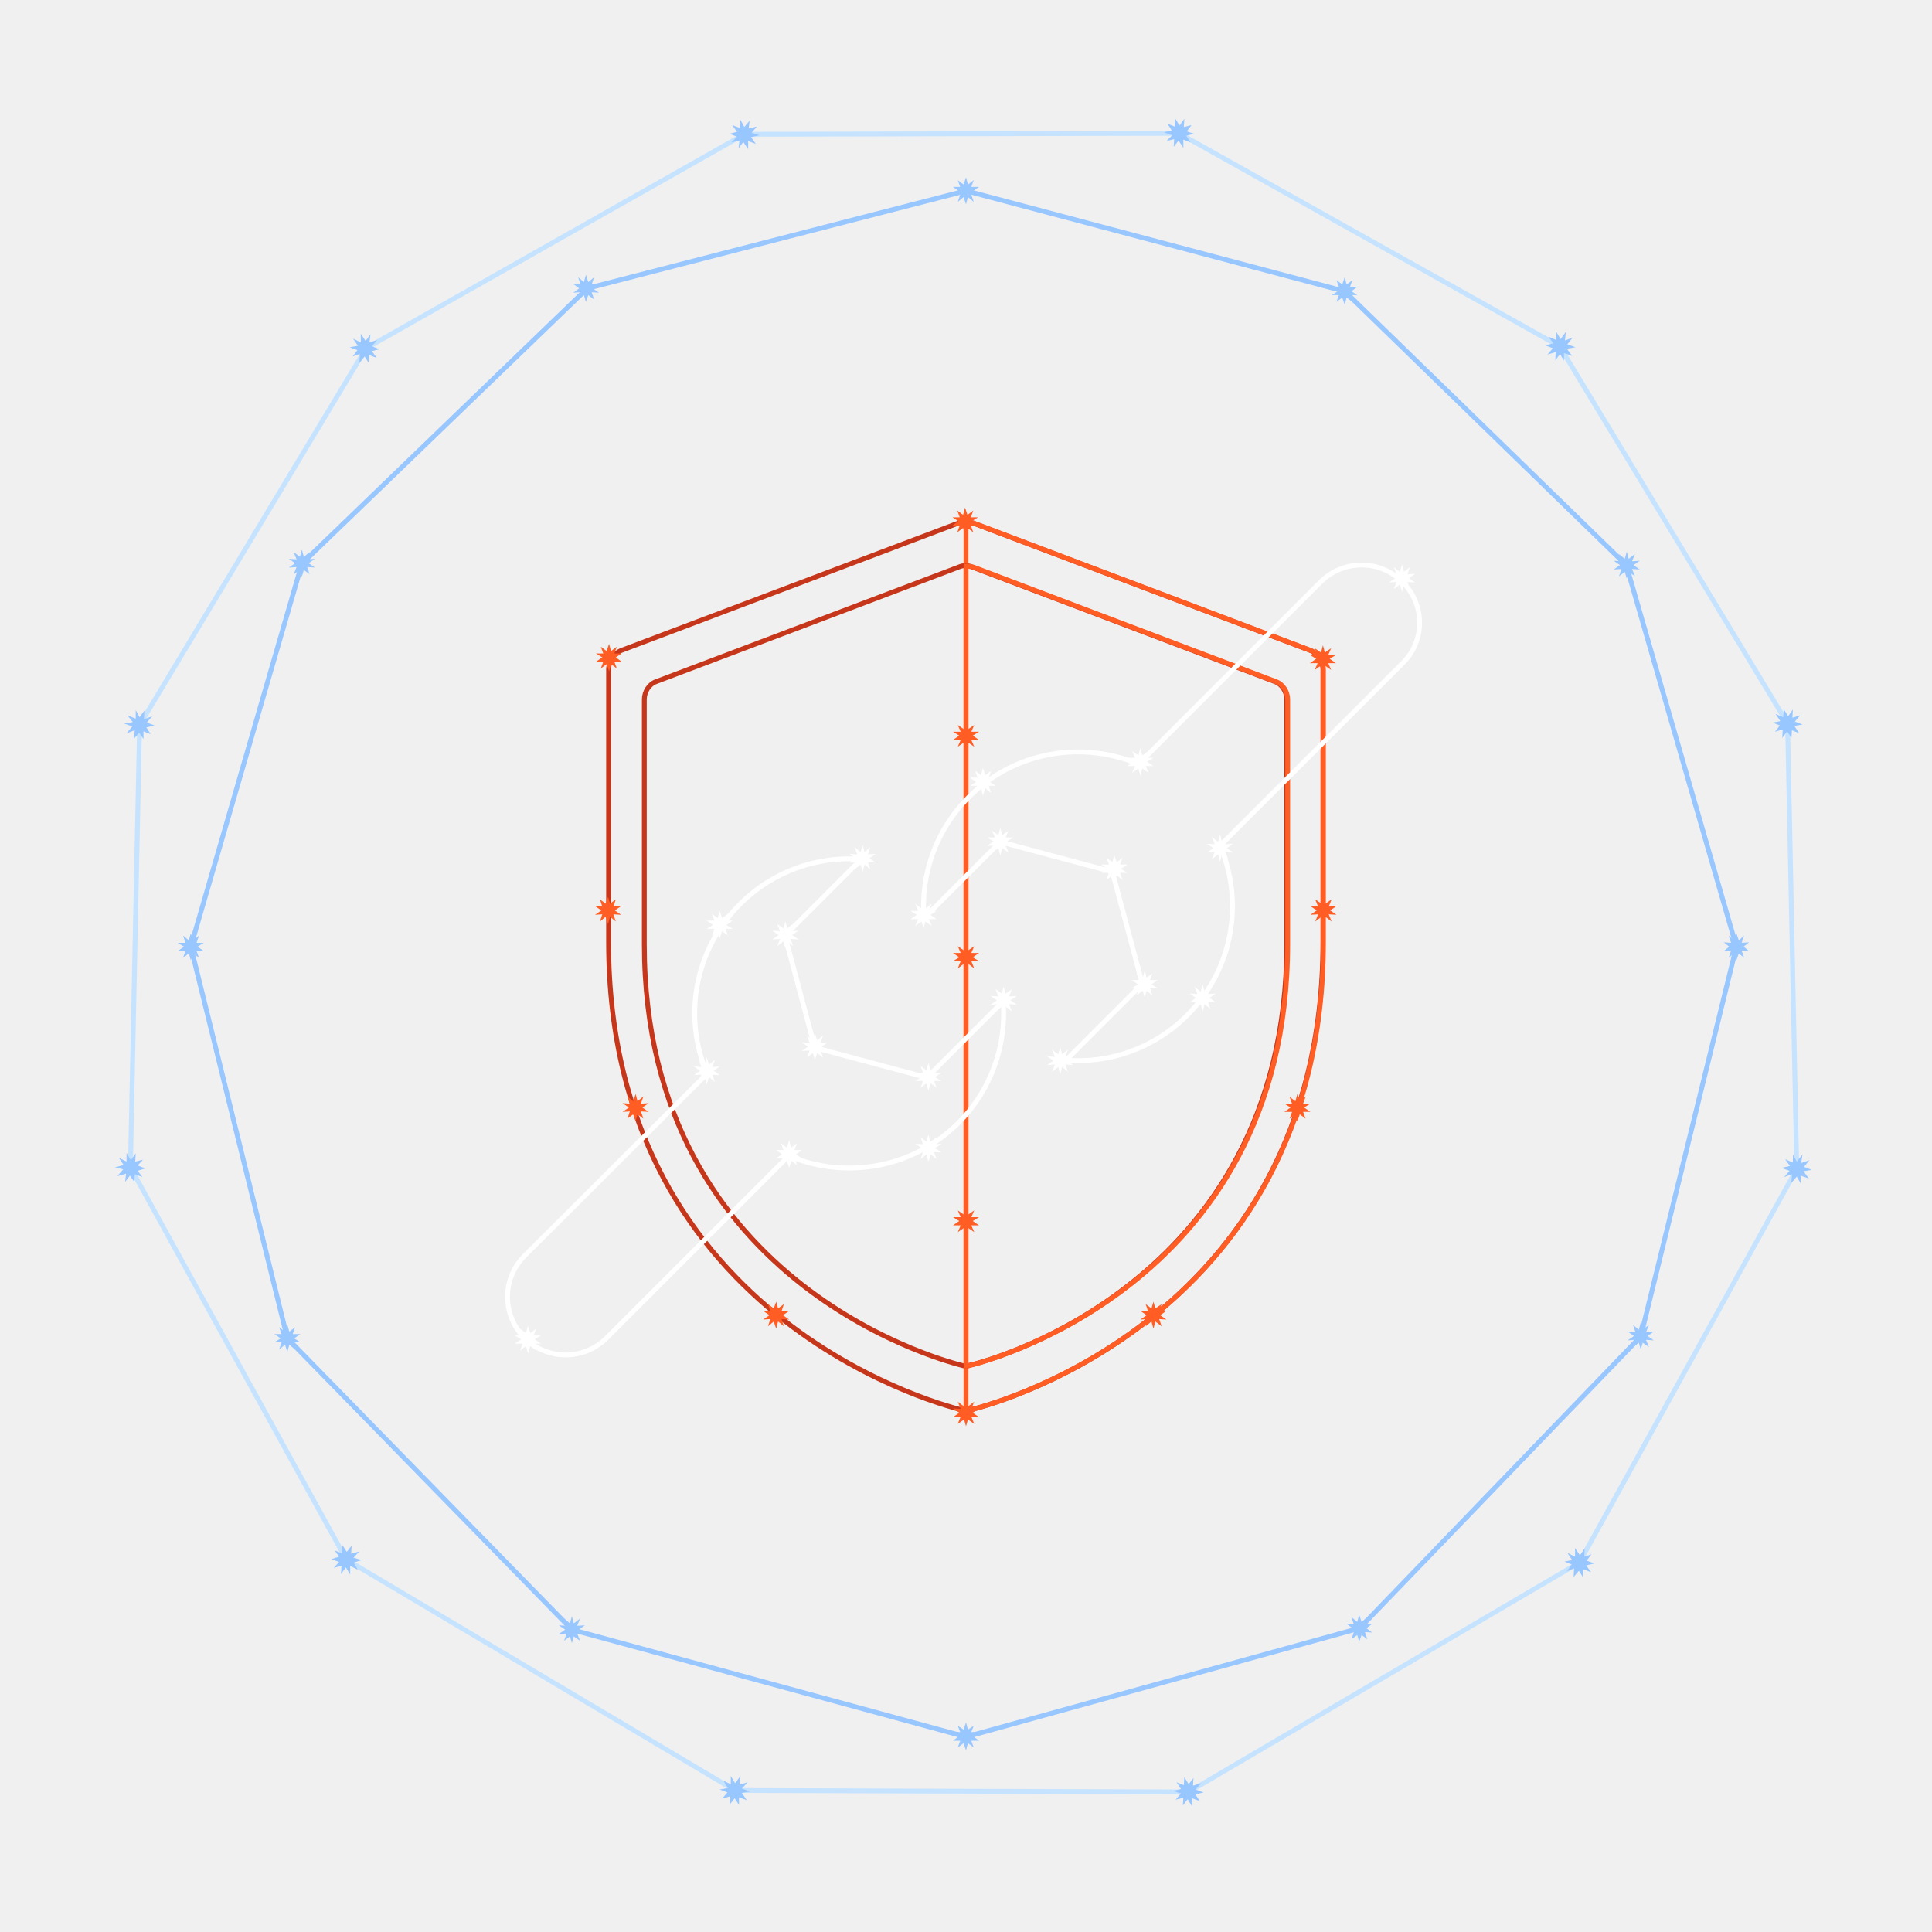
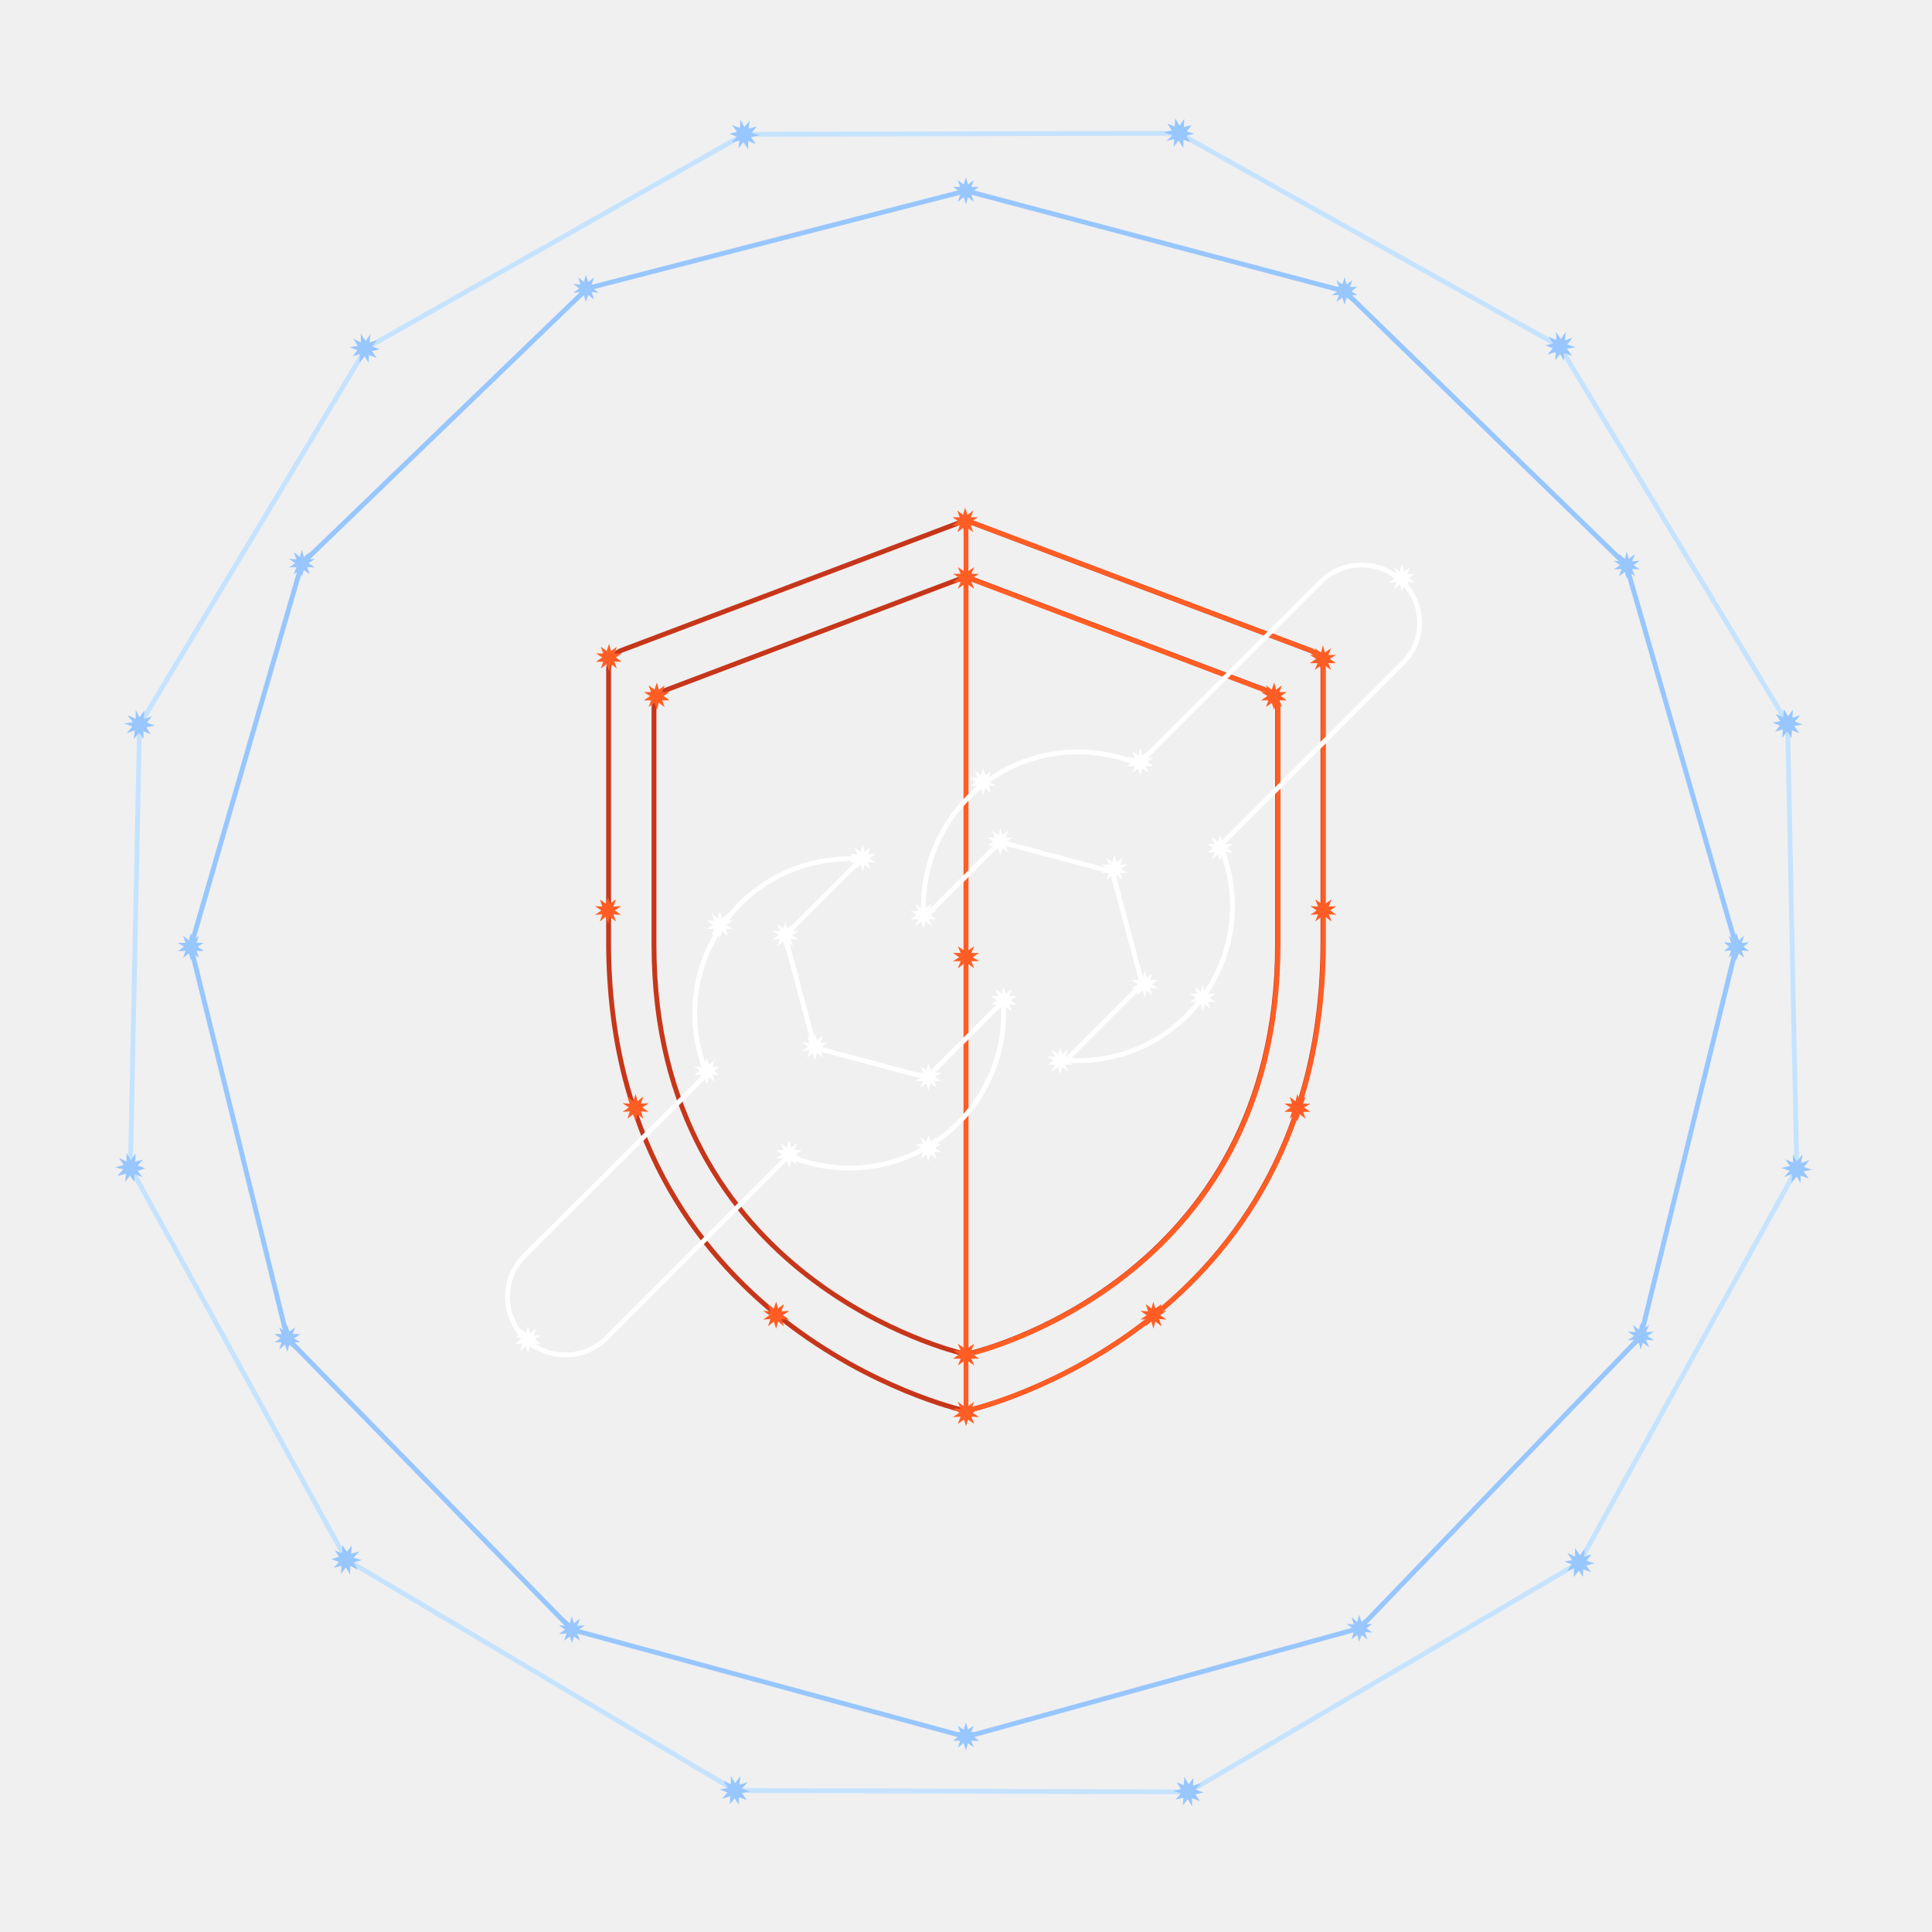
<svg xmlns="http://www.w3.org/2000/svg" xml:space="preserve" id="esl-logo" x="0" y="0" baseProfile="tiny" version="1.2" viewBox="0 0 400 400">
  <g id="esl-logo-shield">
    <path id="esl-logo-shield-main_1_" fill="none" stroke="#C6361A" stroke-miterlimit="10" d="M200 292c-.3 0-.6 0-.9-.1-.7-.2-73.1-17-73.1-96.9v-56.3c0-1.8 1.1-3.5 2.8-4.1l69.6-26.3c1-.4 2.1-.4 3.1 0l69.6 26.3c1.7.6 2.8 2.3 2.8 4.1V195c0 79.9-72.3 96.8-73.1 96.9-.2.1-.5.1-.8.1z" />
    <path id="esl-logo-shield-main-right" fill="none" stroke="#FF5D24" stroke-miterlimit="10" d="M200 108v184c.3 0 .6 0 .9-.1.7-.2 73.1-17 73.1-96.9v-56.3c0-1.8-1.1-3.5-2.8-4.1l-69.6-26.3c-.6-.2-1.1-.3-1.6-.3z" />
-     <path id="esl-logo-shield-inner" fill="none" stroke="#C6361A" stroke-miterlimit="10" d="M200 282.8c-.3 0-.5 0-.8-.1-.6-.2-65.8-15.3-65.8-87.2v-50.7c0-1.6 1-3.2 2.5-3.7l62.6-23.7c.9-.4 1.9-.4 2.8 0l62.6 23.7c1.5.5 2.5 2.1 2.5 3.7v50.7c0 71.9-65.1 87.1-65.8 87.2-.1.1-.3.1-.6.1z" />
-     <path id="esl-logo-shield-inner-right" fill="none" stroke="#FF5D24" stroke-miterlimit="10" d="M200 117.2v165.6c.3 0 .5 0 .8-.1.6-.2 65.8-15.3 65.8-87.2v-50.7c0-1.6-1-3.2-2.5-3.7l-62.6-23.7c-.6-.1-1.1-.2-1.5-.2z" />
+     <path id="esl-logo-shield-inner" fill="none" stroke="#C6361A" stroke-miterlimit="10" d="M200 280.3c-.3 0-.5 0-.8-.1-.6-.2-63.8-14.8-63.8-84.6v-49.1c0-1.6 1-3.1 2.4-3.6l60.8-23c.9-.3 1.8-.3 2.7 0l60.8 23c1.5.5 2.4 2 2.4 3.6v49.1c0 69.8-63.1 84.5-63.8 84.6-.2.1-.4.1-.7.1z" />
+     <path id="esl-logo-shield-inner-right" fill="none" stroke="#FF5D24" stroke-miterlimit="10" d="M200 119.7V280.4c.3 0 .5 0 .8-.1.6-.2 63.8-14.8 63.8-84.6v-49.1c0-1.6-1-3.1-2.4-3.6l-60.8-23c-.5-.2-1-.3-1.4-.3z" />
    <g id="esl-logo-shield-stars" fill="#FF5D24">
      <path d="m126.1 133.3.4 1.5 1.2-.9-.5 1.4h1.5l-1.2.8 1.2.9h-1.5l.5 1.4-1.2-.9-.4 1.5-.5-1.5-1.2.9.5-1.4h-1.5l1.3-.9-1.3-.8h1.5l-.5-1.4 1.2.9z" />
      <path d="m125.9 185.7.4 1.4 1.2-.9-.5 1.5 1.6-.1-1.3.9 1.3.9-1.6-.1.5 1.5-1.2-1-.4 1.5-.5-1.5-1.2 1 .5-1.5-1.5.1 1.3-.9-1.3-.9 1.5.1-.5-1.5 1.2.9z" />
      <path d="m200 289.7.4 1.5 1.3-1-.6 1.5 1.6-.1-1.3.9 1.3.9-1.6-.1.6 1.5-1.3-.9-.4 1.4-.4-1.4-1.3.9.6-1.5-1.6.1 1.3-.9-1.3-.9 1.6.1-.6-1.5 1.3 1z" />
      <path d="m131.6 226.5.4 1.5 1.2-1-.5 1.5 1.6-.1-1.3.9 1.3.9-1.6-.1.5 1.5-1.2-.9-.4 1.4-.5-1.4-1.2.9.5-1.5-1.5.1 1.3-.9-1.3-.9 1.5.1-.5-1.5 1.2 1z" />
      <path d="m268.6 226.5.5 1.5 1.2-.9-.5 1.4h1.5l-1.3.8 1.3.9h-1.5l.5 1.4-1.2-.9-.5 1.5-.4-1.5-1.2.9.5-1.4h-1.6l1.3-.9-1.3-.8h1.6l-.5-1.4 1.2.9z" />
      <path d="m274 185.7.4 1.4 1.3-.9-.6 1.5 1.6-.1-1.3.9 1.3.9-1.6-.1.6 1.5-1.3-1-.4 1.5-.4-1.5-1.3 1 .6-1.5-1.6.1 1.3-.9-1.3-.9 1.6.1-.6-1.5 1.3.9z" />
      <path d="m273.9 133.6.4 1.5 1.3-.9-.6 1.4h1.6l-1.3.8 1.3.9H275l.6 1.4-1.3-.9-.4 1.5-.4-1.5-1.3.9.6-1.4h-1.6l1.3-.9-1.3-.8h1.6l-.6-1.4 1.3.9z" />
-       <path d="m200 149.5.4 1.5 1.3-.9-.6 1.4h1.6l-1.3.8 1.3.9h-1.6l.6 1.4-1.3-.9-.4 1.5-.4-1.5-1.3.9.6-1.4h-1.6l1.3-.9-1.3-.8h1.6l-.6-1.4 1.3.9z" />
+       <path d="m200 116.8.4 1.5 1.3-.9-.6 1.4h1.6l-1.3.8 1.3.9h-1.6l.6 1.4-1.3-.9-.4 1.5-.4-1.5-1.3.9.6-1.4h-1.6l1.3-.9-1.3-.8h1.6l-.6-1.4 1.3.9z" />
      <path d="m199.8 105.1.5 1.5 1.2-.9-.5 1.4h1.5l-1.3.8 1.3.9H201l.5 1.4-1.2-.9-.5 1.5-.4-1.5-1.2.9.5-1.4h-1.5l1.2-.9-1.2-.8h1.5l-.5-1.4 1.2.9z" />
      <path d="m200 195.4.4 1.4 1.3-.9-.6 1.4h1.6l-1.3.9 1.3.8h-1.6l.6 1.5-1.3-1-.4 1.5-.4-1.5-1.3 1 .6-1.5h-1.6l1.3-.8-1.3-.9h1.6l-.6-1.4 1.3.9z" />
-       <path d="m200 250 .4 1.5 1.3-.9-.6 1.4h1.6l-1.3.8 1.3.9h-1.6l.6 1.4-1.3-.9-.4 1.5-.4-1.5-1.3.9.6-1.4h-1.6l1.3-.9-1.3-.8h1.6l-.6-1.4 1.3.9z" />
+       <path d="m200 277.6.4 1.5 1.3-.9-.6 1.4h1.6l-1.3.8 1.3.9h-1.6l.6 1.4-1.3-.9-.4 1.5-.4-1.5-1.3.9.6-1.4h-1.6l1.3-.9-1.3-.8h1.6l-.6-1.4 1.3.9z" />
      <path d="m238.8 269.5.4 1.4 1.3-.9-.5 1.5 1.5-.1-1.3.9 1.3.9-1.5-.1.5 1.5-1.3-1-.4 1.5-.4-1.5-1.2 1 .5-1.5-1.6.1 1.3-.9-1.3-.9 1.6.1-.5-1.5 1.2.9z" />
      <path d="m160.7 269.5.4 1.4 1.2-.9-.5 1.5 1.6-.1-1.3.9 1.3.9-1.6-.1.5 1.5-1.2-1-.4 1.5-.5-1.5-1.2 1 .5-1.5-1.5.1 1.3-.9-1.3-.9 1.5.1-.5-1.5 1.2.9z" />
+       <path d="m263.8 141.3.4 1.5 1.2-.9-.5 1.4h1.5l-1.2.8 1.2.9h-1.5l.5 1.4-1.2-.9-.4 1.5-.5-1.5-1.2.9.5-1.4h-1.5l1.3-.9-1.3-.8h1.5l-.5-1.4 1.2.9z" />
+       <path d="m136 141.3.4 1.5 1.2-.9-.5 1.4h1.5l-1.2.8 1.2.9h-1.5l.5 1.4-1.2-.9-.4 1.5-.5-1.5-1.2.9.5-1.4h-1.5l1.3-.9-1.3-.8h1.5l-.5-1.4 1.2.9z" />
    </g>
  </g>
  <g id="esl-logo-wrenches">
    <g id="esl-logo-wrench-left">
      <path id="esl-logo-wrench-left-main" fill="none" stroke="#FFF" stroke-miterlimit="10" d="m207.7 207.3-15.8 15.8-23.2-6.2-6.2-23.2 15.8-15.8c-9-.7-18.2 2.4-25.1 9.3-9.5 9.5-11.8 23.5-6.8 35.1L108.6 260c-4.7 4.7-4.7 12.3 0 17s12.3 4.7 17 0l37.7-37.7c11.6 4.9 25.6 2.7 35.1-6.8 6.9-6.9 10-16.2 9.3-25.2z" />
      <g id="esl-logo-wrench-left-stars" fill="#FFF">
        <path d="m162.6 190.8.4 1.4 1.2-.9-.5 1.5 1.6-.1-1.3.9 1.3.9-1.6-.1.5 1.5-1.2-1-.4 1.5-.4-1.5-1.3 1 .6-1.5-1.6.1 1.3-.9-1.3-.9 1.6.1-.6-1.5 1.3.9z" />
        <path d="m178.6 174.9.4 1.5 1.2-1-.5 1.5 1.6-.1-1.3.9 1.3.9-1.6-.1.5 1.5-1.2-1-.4 1.5-.4-1.5-1.3 1 .6-1.5-1.6.1 1.3-.9-1.3-.9 1.6.1-.6-1.5 1.3 1z" />
        <path d="m168.7 213.9.5 1.5 1.2-1-.5 1.5 1.5-.1-1.3.9 1.3.9-1.5-.1.5 1.5-1.2-1-.5 1.5-.4-1.5-1.2 1 .5-1.5-1.6.1 1.3-.9-1.3-.9 1.6.1-.5-1.5 1.2 1z" />
        <path d="m192.2 220.1.5 1.5 1.2-.9-.5 1.4h1.5l-1.3.9 1.3.8h-1.5l.5 1.4-1.2-.9-.5 1.5-.4-1.5-1.2.9.5-1.4h-1.6l1.3-.8-1.3-.9h1.6l-.5-1.4 1.2.9z" />
        <path d="m207.8 204.3.4 1.4 1.3-.9-.6 1.5 1.6-.1-1.3.9 1.3.9-1.6-.1.6 1.5-1.3-1-.4 1.5-.4-1.5-1.3 1 .6-1.5-1.6.1 1.3-.9-1.3-.9 1.6.1-.6-1.5 1.3.9z" />
        <path d="m146.3 218.9.5 1.5 1.2-1-.5 1.5 1.5-.1-1.2.9 1.2.9-1.5-.1.5 1.5-1.2-1-.5 1.5-.4-1.5-1.2 1 .5-1.5-1.5.1 1.2-.9-1.2-.9 1.5.1-.5-1.5 1.2 1z" />
        <path d="m163.4 236.1.4 1.5 1.2-.9-.5 1.4h1.5l-1.2.9 1.2.8h-1.5l.5 1.4-1.2-.9-.4 1.5-.5-1.5-1.2.9.5-1.4h-1.5l1.2-.8-1.2-.9h1.5l-.5-1.4 1.2.9z" />
        <path d="m149 188.6.5 1.5 1.2-.9-.5 1.4h1.5l-1.3.9 1.3.8h-1.5l.5 1.4-1.2-.9-.5 1.5-.4-1.5-1.2.9.5-1.4h-1.6l1.3-.8-1.3-.9h1.6l-.5-1.4 1.2.9z" />
        <path d="m192.2 234.9.5 1.5 1.2-1-.5 1.5 1.5-.1-1.3.9 1.3.9-1.5-.1.5 1.5-1.2-1-.5 1.5-.4-1.5-1.2 1 .5-1.5-1.6.1 1.3-.9-1.3-.9 1.6.1-.5-1.5 1.2 1z" />
        <path d="m109.3 274.5.5 1.5 1.2-.9-.5 1.4h1.5l-1.3.8 1.3.9h-1.5l.5 1.4-1.2-.9-.5 1.5-.4-1.5-1.2.9.5-1.4h-1.6l1.3-.9-1.3-.8h1.6l-.5-1.4 1.2.9z" />
      </g>
    </g>
    <g id="esl-logo-wrench-right">
      <path id="esl-logo-wrench-right-main" fill="none" stroke="#FFF" stroke-miterlimit="10" d="M290.4 120.5c-4.7-4.7-12.3-4.7-17 0l-37.7 37.7c-11.6-4.9-25.6-2.7-35.1 6.8-6.9 6.9-10 16.1-9.3 25.1l15.8-15.8 23.2 6.2 6.2 23.2-15.8 15.8c9 .7 18.2-2.4 25.1-9.3 9.5-9.5 11.8-23.5 6.8-35.1l37.7-37.7c4.8-4.6 4.8-12.2.1-16.9z" />
      <g id="esl-logo-wrench-right-stars" fill="#FFF">
        <path d="m191.2 186.6.4 1.5 1.3-1-.6 1.5h1.6l-1.3.8 1.3.9h-1.6l.6 1.4-1.3-.9-.4 1.4-.4-1.4-1.3.9.6-1.4h-1.6l1.3-.9-1.3-.8h1.6l-.6-1.5 1.3 1z" />
        <path d="m237 201 .4 1.4 1.2-.9-.5 1.4h1.6l-1.3.9 1.3.8h-1.6l.5 1.5-1.2-1-.4 1.5-.4-1.5-1.3 1 .6-1.5h-1.6l1.3-.8-1.3-.9h1.6l-.6-1.4 1.3.9z" />
        <path d="m236.1 154.9.4 1.5 1.3-.9-.6 1.4h1.6l-1.3.8 1.3.9h-1.6l.6 1.4-1.3-.9-.4 1.5-.4-1.5-1.3.9.6-1.4h-1.6l1.3-.9-1.3-.8h1.6l-.6-1.4 1.3.9z" />
        <path d="m207.1 171.4.4 1.5 1.3-.9-.6 1.4h1.6l-1.3.8 1.3.9h-1.6l.6 1.4-1.3-.9-.4 1.5-.4-1.5-1.3.9.6-1.4h-1.6l1.3-.9-1.3-.8h1.6l-.6-1.4 1.3.9z" />
        <path d="m203.5 159 .5 1.5 1.2-.9-.5 1.4h1.5l-1.3.9 1.3.8h-1.5l.5 1.5-1.2-1-.5 1.5-.4-1.5-1.2 1 .5-1.5h-1.6l1.3-.8-1.3-.9h1.6l-.5-1.4 1.2.9z" />
        <path d="m249 203.8.4 1.5 1.2-1-.5 1.5 1.6-.1-1.3.9 1.3.9-1.6-.1.5 1.5-1.2-1-.4 1.5-.4-1.5-1.3 1 .6-1.5-1.6.1 1.3-.9-1.3-.9 1.6.1-.6-1.5 1.3 1z" />
        <path d="m230.7 177.1.5 1.4 1.2-.9-.5 1.4h1.5l-1.3.9 1.3.8h-1.5l.5 1.5-1.2-1-.5 1.5-.4-1.5-1.2 1 .5-1.5H228l1.3-.8-1.3-.9h1.6l-.5-1.4 1.2.9z" />
        <path d="m219.5 216.8.4 1.5 1.2-1-.5 1.5 1.6-.1-1.3.9 1.3.9-1.6-.1.5 1.5-1.2-1-.4 1.5-.4-1.5-1.3 1 .6-1.5-1.6.1 1.3-.9-1.3-.9 1.6.1-.6-1.5 1.3 1z" />
        <path d="m252.6 172.8.4 1.5 1.3-1-.6 1.5 1.6-.1-1.3.9 1.3.9-1.6-.1.6 1.5-1.3-1-.4 1.5-.4-1.5-1.3 1 .6-1.5-1.6.1 1.3-.9-1.3-.9 1.6.1-.6-1.5 1.3 1z" />
        <path d="m290.3 116.9.4 1.5 1.2-1-.5 1.5 1.6-.1-1.3.9 1.3.9-1.6-.1.5 1.5-1.2-1-.4 1.5-.5-1.5-1.2 1 .5-1.5-1.5.1 1.3-.9-1.3-.9 1.5.1-.5-1.5 1.2 1z" />
      </g>
    </g>
  </g>
  <g id="esl-logo-border">
    <path id="esl-logo-border-outer" fill="none" stroke="#C5E3FF" stroke-miterlimit="10" d="m28.9 150.1 46.9-78 78.3-44.3 90-.2 78.8 44.1 47.2 78.1L372 242l-45 81.5-80.9 47.5-93.9-.3-80.5-47.8L27 241.7z" />
    <path id="esl-logo-border-inner" fill="none" stroke="#98C6FF" stroke-miterlimit="10" d="m62.5 116.7 59.1-57L200 39.5l78.4 20.8 58.3 56.7 22.8 79-19.8 80.7-58.2 60.4-81.5 22.5-81.6-22.2-58.9-60.3-20-81.1z" />
    <g id="esl-logo-border-outer-stars" fill="#98C6FF">
      <path d="m70.9 319.9.9 1.4 1-1.3-.1 1.7 1.7-.5-1.2 1.3 1.7.5-1.7.5.9 1.5-1.6-.8v1.8l-.9-1.5-1 1.4.1-1.7-1.6.4 1.1-1.2-1.6-.6 1.6-.5-.9-1.3 1.5.6z" />
      <path d="m245.2 367.9.9 1.5 1-1.3-.1 1.6 1.7-.5-1.2 1.3 1.7.6-1.7.4.9 1.4-1.6-.6v1.7l-.9-1.5-1 1.3.1-1.6-1.6.4 1.1-1.3-1.6-.5 1.6-.4-.9-1.4 1.5.6z" />
      <path d="m74.7 69.1 1 1.5 1-1.4-.2 1.7 1.6-.5-1.1 1.3 1.6.6-1.6.4 1 1.4-1.6-.6-.1 1.6-.8-1.3-1.1 1.3.1-1.8-1.5.5 1-1.3-1.6-.6 1.7-.3-1-1.5 1.6.8z" />
      <path d="m28.1 147 .8 1.5 1-1.4-.1 1.8 1.7-.6-1.1 1.3 1.6.6-1.7.4.9 1.4-1.5-.6v1.6l-.9-1.3-1.1 1.3.2-1.8-1.7.6 1.2-1.4-1.7-.6 1.8-.3-1.1-1.4 1.7.7z" />
      <path d="m153.3 24.8.8 1.5 1.1-1.3-.2 1.6 1.7-.4-1.1 1.3 1.6.5-1.7.4 1 1.4-1.6-.6v1.7l-1-1.5-1 1.3.2-1.6-1.7.4 1.2-1.2-1.6-.6 1.6-.4-1-1.4 1.6.6z" />
      <path d="m243.3 24.5.9 1.5 1-1.4-.1 1.7 1.6-.4-1 1.3 1.5.5-1.6.4.9 1.4-1.5-.6v1.7l-1-1.5-1 1.3.1-1.6-1.6.4 1.2-1.2-1.7-.6 1.6-.4-.9-1.4 1.5.6z" />
      <path d="m26.2 238.7.9 1.5 1-1.4-.1 1.7 1.6-.4-1.1 1.2 1.6.6-1.6.5 1 1.3-1.6-.6-.1 1.6-.9-1.3-1 1.3.2-1.7-1.8.5 1.2-1.4-1.7-.4 1.8-.5-1-1.5 1.6.8z" />
      <path d="m369.3 146.8.9 1.5 1-1.4-.1 1.7 1.6-.5-1.1 1.3 1.6.6-1.7.3 1 1.5-1.5-.6-.1 1.6-.9-1.4-1 1.4.1-1.8-1.6.5 1-1.3-1.5-.6 1.6-.3-1-1.5 1.6.7z" />
      <path d="m326.1 320.5 1 1.5 1-1.4-.1 1.7 1.5-.5-1 1.3 1.6.6-1.7.4 1 1.4-1.6-.6-.1 1.6-.8-1.3-1.1 1.3.1-1.8-1.5.6 1-1.4-1.5-.6 1.6-.3-1-1.5 1.6.8z" />
      <path d="m322.2 68.7.9 1.5 1.1-1.5-.2 1.8 1.6-.6-1.1 1.4 1.7.6-1.8.3 1.1 1.5-1.7-.6v1.6l-.8-1.4-1 1.3.1-1.7-1.7.5 1.1-1.3-1.6-.6 1.7-.4-1-1.4 1.6.7z" />
      <path d="m151.3 367.7.9 1.5 1.1-1.5-.2 1.8 1.7-.5-1.2 1.3 1.7.6-1.7.3 1 1.5-1.6-.6v1.6l-.9-1.4-1 1.3.1-1.7-1.7.5 1.1-1.3-1.6-.6 1.7-.3-.9-1.5 1.5.7z" />
      <path d="m371.2 239 .8 1.5 1.2-1.5-.3 1.8 1.7-.6-1.1 1.4 1.6.6-1.7.3 1.1 1.5-1.7-.6v1.6l-.8-1.4-1.1 1.3.1-1.8-1.6.6 1.1-1.3-1.7-.6 1.8-.4-1-1.4 1.6.7z" />
    </g>
    <g id="esl-logo-border-inner-stars" fill="#98C6FF">
      <path d="m59.5 274.3.4 1.4 1.2-.9-.5 1.4h1.6l-1.3.9 1.3.8h-1.6l.5 1.5-1.2-1-.4 1.5-.5-1.5-1.2 1 .5-1.5h-1.5l1.3-.8-1.3-.9h1.5l-.5-1.4 1.2.9z" />
      <path d="m200 356.6.4 1.5 1.2-.8-.5 1.3h1.6l-1.3.8 1.3 1h-1.6l.5 1.4-1.2-.9-.4 1.5-.5-1.5-1.2.9.5-1.4h-1.5l1.3-1-1.3-.8h1.5l-.5-1.3 1.2.8z" />
      <path d="m121.3 56.9.5 1.5 1.2-1-.5 1.5 1.5-.1-1.3.9 1.3.9-1.5-.1.5 1.5-1.2-.9-.5 1.4-.4-1.4-1.2.9.5-1.5-1.5.1 1.2-.9-1.2-.9 1.5.1-.5-1.5 1.2 1z" />
      <path d="m62.5 113.8.4 1.5 1.2-1-.5 1.5 1.6-.1-1.3.9 1.3.9-1.6-.1.5 1.5-1.2-.9-.4 1.4-.4-1.4-1.3.9.6-1.5-1.6.1 1.3-.9-1.3-.9 1.6.1-.6-1.5 1.3 1z" />
      <path d="m200 36.7.4 1.5 1.2-.9-.5 1.4h1.6l-1.3.9 1.3.7h-1.6l.5 1.5-1.2-1-.4 1.5-.5-1.5-1.2 1 .5-1.5h-1.5l1.3-.7-1.3-.9h1.5l-.5-1.4 1.2.9z" />
      <path d="m278.4 57.4.4 1.5 1.2-.9-.5 1.4h1.5l-1.2.9 1.2.8h-1.5l.5 1.4-1.2-.9-.4 1.5-.5-1.5-1.2.9.5-1.4h-1.5l1.3-.8-1.3-.9h1.5l-.5-1.4 1.2.9z" />
      <path d="m39.5 193.2.5 1.5 1.2-1-.5 1.5h1.5l-1.3.8 1.3.9h-1.5l.5 1.4-1.2-.9-.5 1.4-.4-1.4-1.2.9.5-1.4h-1.6l1.3-.9-1.3-.8h1.6l-.5-1.5 1.2 1z" />
      <path d="m359.5 193.2.5 1.5 1.1-1-.5 1.5 1.5-.1-1.1.9 1.1.9-1.5-.1.5 1.5-1.1-.9-.5 1.4-.5-1.4-1.1.9.5-1.5-1.5.1 1.1-.9-1.1-.9 1.5.1-.5-1.5 1.1 1z" />
      <path d="m281.4 334.3.5 1.5 1.2-1-.5 1.5 1.5-.1-1.2.9 1.2.9-1.5-.1.5 1.5-1.2-.9-.5 1.4-.4-1.4-1.2.9.5-1.5-1.5.1 1.2-.9-1.2-.9 1.5.1-.5-1.5 1.2 1z" />
      <path d="m336.8 114.2.4 1.5 1.3-1-.6 1.5 1.6-.1-1.3.9 1.3.9-1.6-.1.6 1.5-1.3-.9-.4 1.4-.4-1.4-1.2.9.5-1.5-1.6.1 1.3-.9-1.3-.9 1.6.1-.5-1.5 1.2 1z" />
      <path d="m118.4 334.6.4 1.5 1.3-1-.6 1.5 1.6-.1-1.3.9 1.3.9-1.6-.1.6 1.5-1.3-.9-.4 1.4-.4-1.4-1.2.9.5-1.5-1.6.1 1.3-.9-1.3-.9 1.6.1-.5-1.5 1.2 1z" />
      <path d="m339.7 273.8.4 1.5 1.3-1-.6 1.5 1.6-.1-1.3.9 1.3.9-1.6-.1.6 1.5-1.3-.9-.4 1.4-.4-1.4-1.2.9.5-1.5-1.6.1 1.3-.9-1.3-.9 1.6.1-.5-1.5 1.2 1z" />
    </g>
  </g>
</svg>
